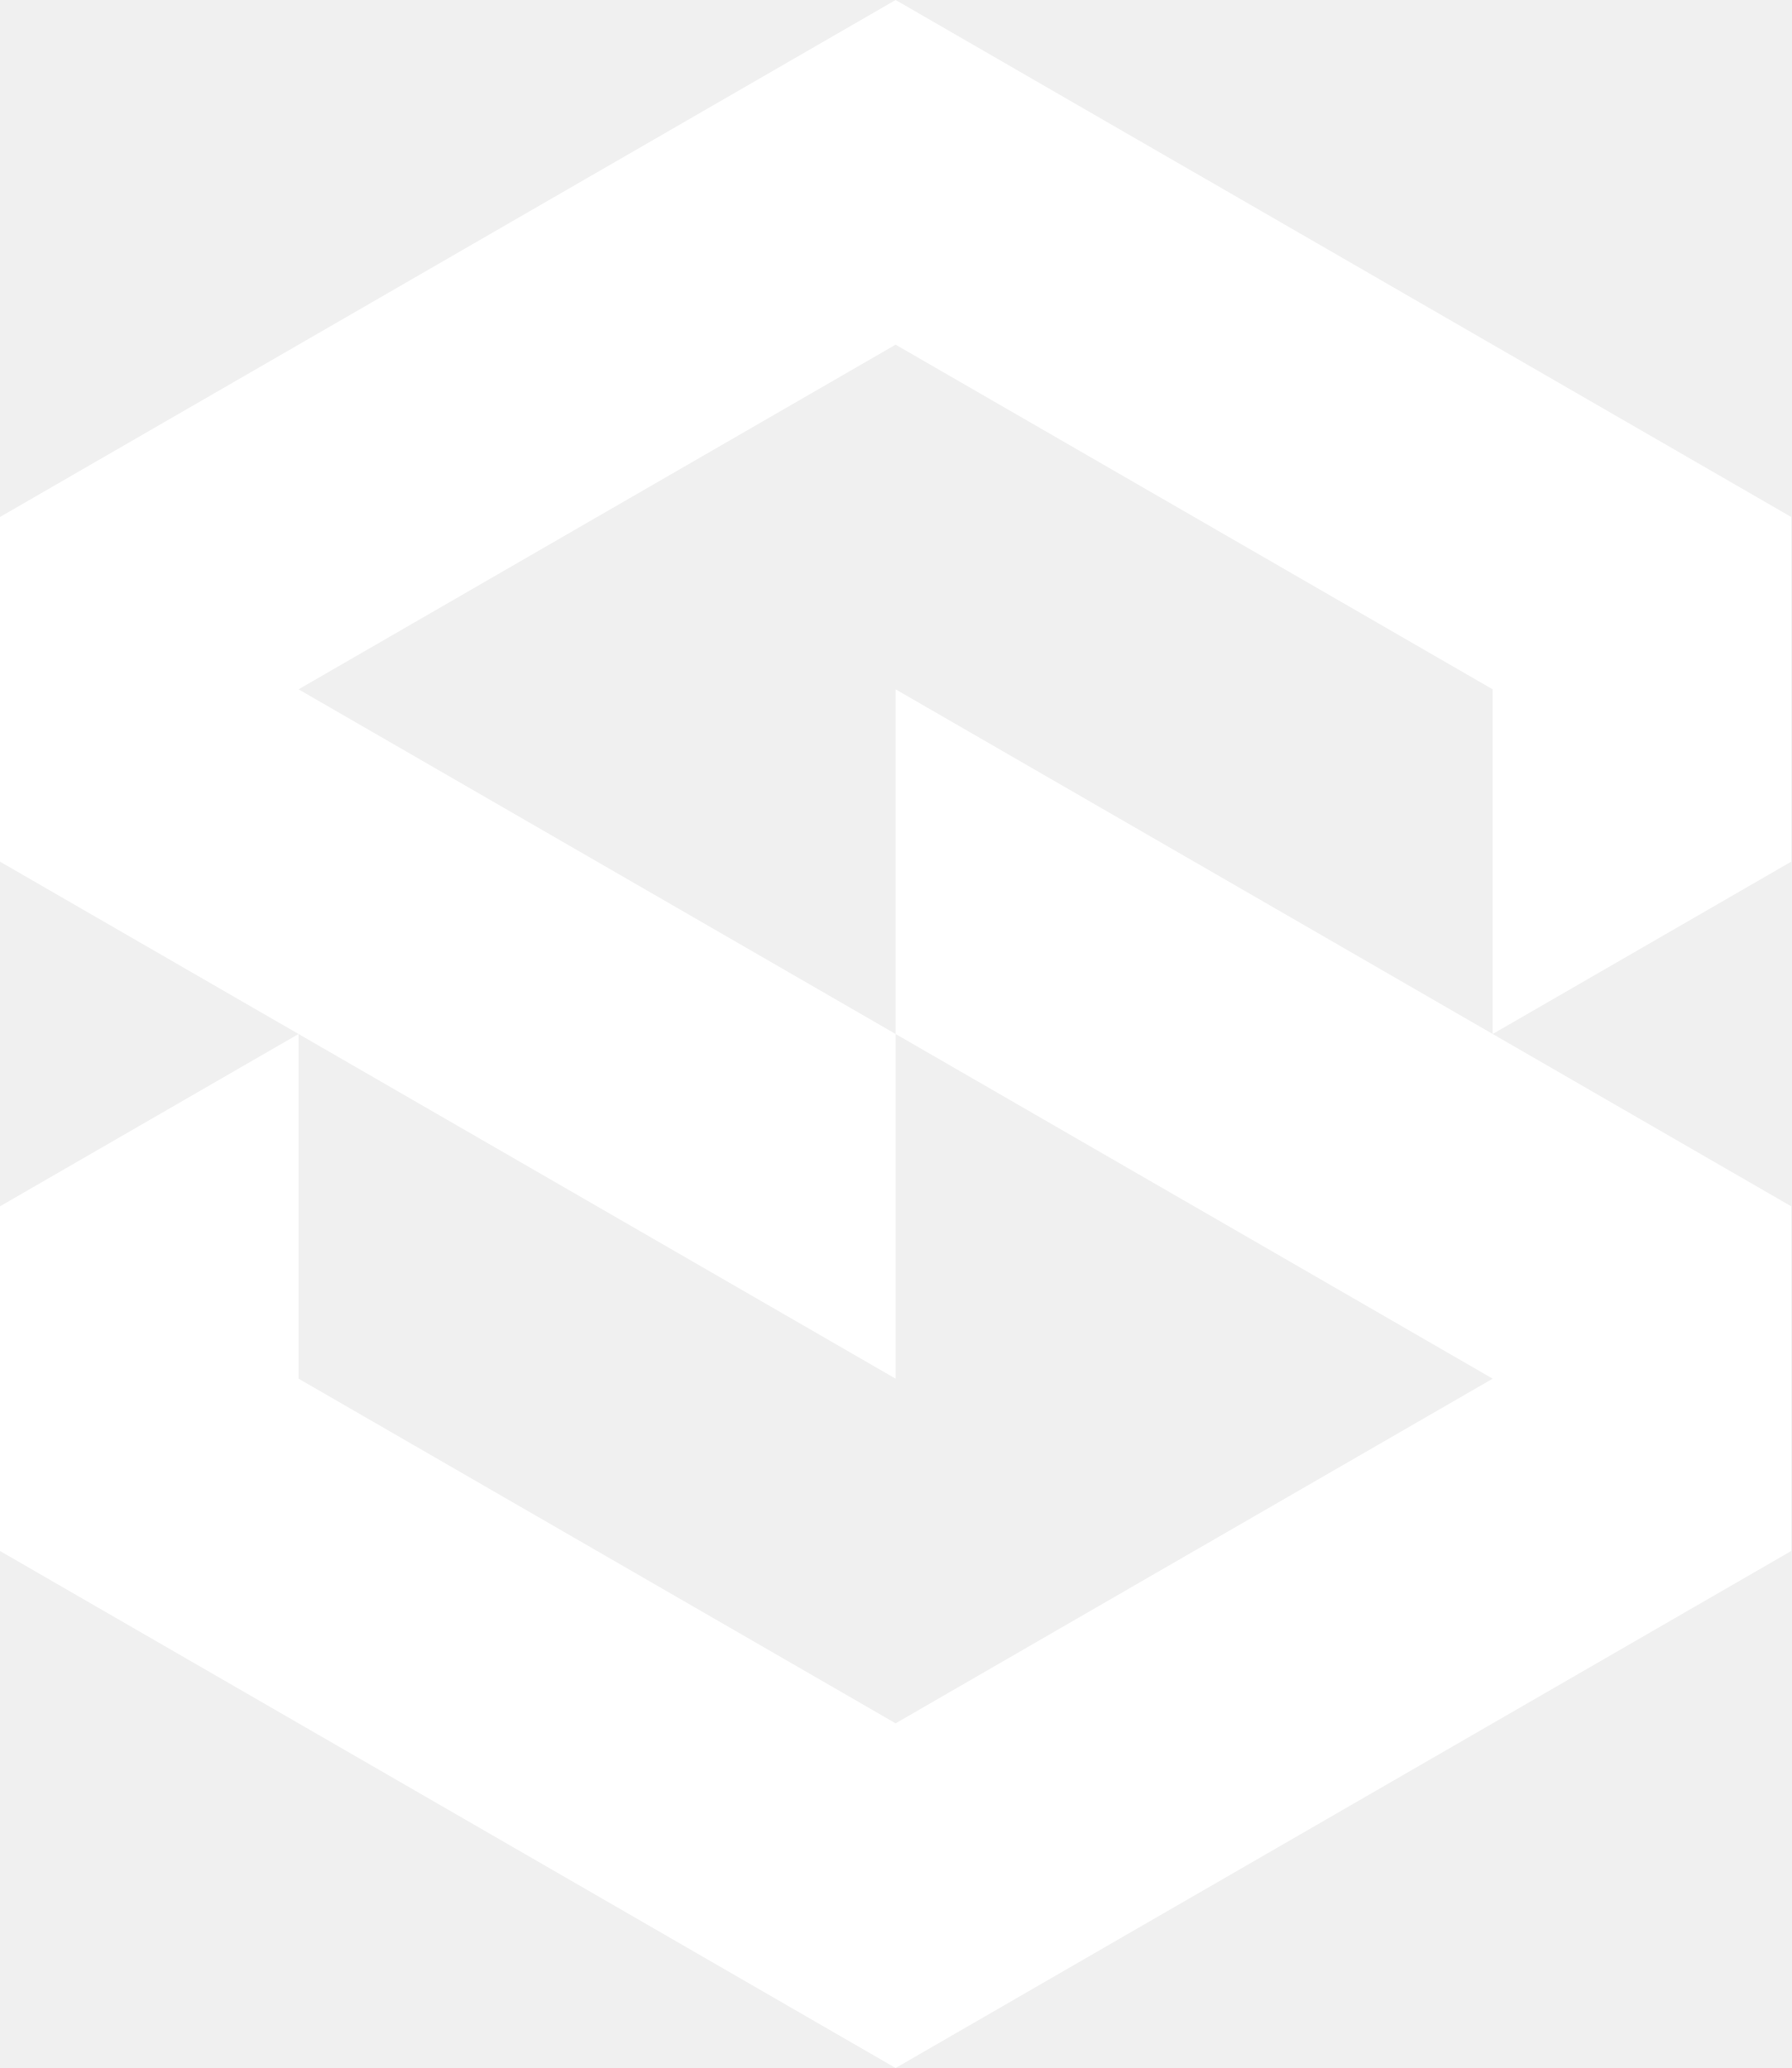
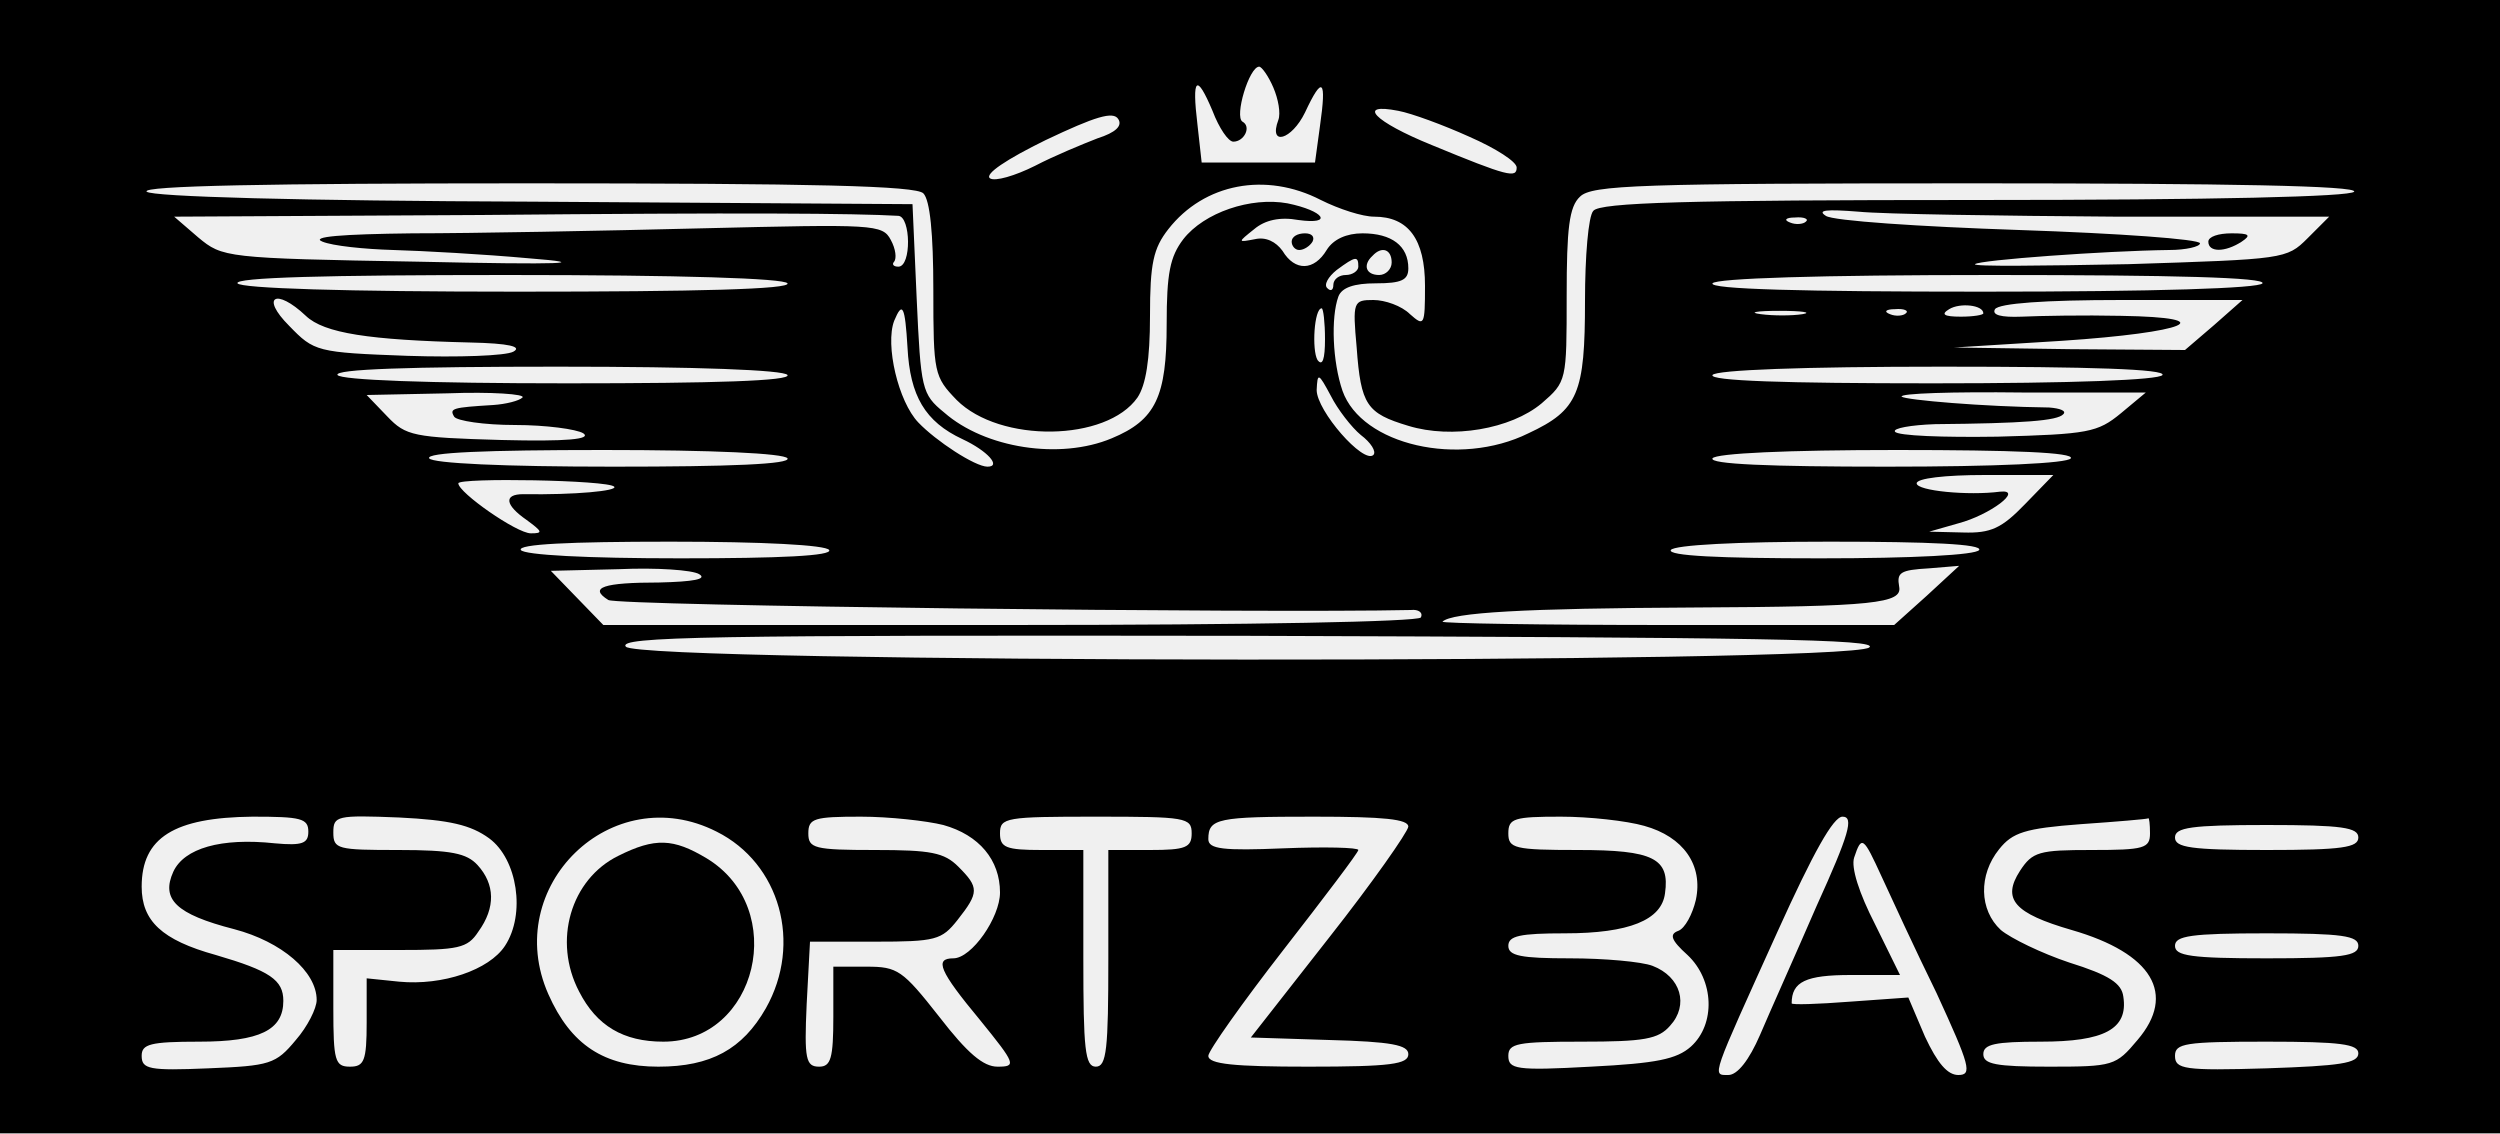
- <svg xmlns="http://www.w3.org/2000/svg" version="1.1" x="0px" y="0px" viewBox="0 0 649.78 750.3" style="enable-background:new 0 0 649.78 750.3;" xml:space="preserve">
-   <g id="Layer_2">
-     <rect x="-321.11" y="-2154.71" width="1400" height="1500" />
-   </g>
-   <g id="Layer_3">
-     <rect x="1078.89" y="-2154.71" width="1400" height="1500" />
-   </g>
-   <g id="Layer_1">
-     <polygon fill="#ffffff" points="649.78,312.62 649.78,187.57 541.48,125.05 433.19,62.52 433.18,62.53 324.89,0 216.59,62.53 216.59,62.53 216.59,62.53 216.59,62.52 108.3,125.05 0,187.57 0,312.62 108.3,375.15 216.59,437.67 216.59,437.67 324.89,500.2 324.89,375.15 433.18,437.67 433.19,437.67 541.48,500.2 433.19,562.72 433.18,562.72 324.89,625.25 324.89,625.25 216.59,562.72 216.59,562.72 108.3,500.2 108.3,375.15 0,437.67 0,562.72 108.3,625.25 216.59,687.77 216.59,687.77 324.89,750.3 433.18,687.77 433.18,687.77 433.19,687.77 541.48,625.25 649.78,562.72 649.78,437.67 541.48,375.15 433.19,312.62 433.18,312.62 324.89,250.1 324.89,375.15 216.59,312.62 216.59,312.62 108.3,250.1 216.59,187.57 216.59,187.57 324.89,125.05 324.89,125.05 433.19,187.57 433.19,187.57 541.48,250.1 541.48,375.15 " />
-     <polygon points="2103.78,-1467.24 2103.78,-1592.29 1995.48,-1654.81 1887.19,-1717.34 1887.18,-1717.34 1778.89,-1779.86 1670.59,-1717.34 1670.59,-1717.34 1670.59,-1717.34 1670.59,-1717.34 1562.3,-1654.81 1454,-1592.29 1454,-1467.24 1562.3,-1404.71 1670.59,-1342.19 1670.59,-1342.19 1778.89,-1279.66 1778.89,-1404.71 1887.18,-1342.19 1887.19,-1342.19 1995.48,-1279.66 1887.19,-1217.14 1887.18,-1217.14 1778.89,-1154.61 1778.89,-1154.61 1670.59,-1217.14 1670.59,-1217.14 1562.3,-1279.66 1562.3,-1404.71 1454,-1342.19 1454,-1217.14 1562.3,-1154.61 1670.59,-1092.09 1670.59,-1092.09 1778.89,-1029.57 1887.18,-1092.09 1887.18,-1092.09 1887.19,-1092.09 1995.48,-1154.61 2103.78,-1217.14 2103.78,-1342.19 1995.48,-1404.71 1887.19,-1467.24 1887.18,-1467.24 1778.89,-1529.76 1778.89,-1404.71 1670.59,-1467.24 1670.59,-1467.24 1562.3,-1529.76 1670.59,-1592.29 1670.59,-1592.29 1778.89,-1654.81 1778.89,-1654.81 1887.19,-1592.29 1887.19,-1592.29 1995.48,-1529.76 1995.48,-1404.71 " />
+ <svg xmlns="http://www.w3.org/2000/svg" version="1.0" width="300pt" height="136pt" viewBox="0 0 300 136" preserveAspectRatio="xMidYMid meet">
+   <g transform="translate(0,136) scale(0.1,-0.1)" fill="#000000" stroke="none">
+     <path d="M0 680 l0 -680 1500 0 1500 0 0 680 0 680 -1500 0 -1500 0 0 -680z m1528 575 c6 -14 9 -31 6 -39 -12 -32 16 -24 32 9 21 45 26 40 18 -16 l-6 -44 -68 0 -68 0 -5 45 c-7 58 -1 62 18 17 8 -21 19 -37 25 -37 13 0 22 18 11 24 -10 6 8 66 20 66 3 0 11 -11 17 -25z m-211 -61 c-18 -7 -52 -21 -75 -33 -24 -12 -48 -19 -54 -15 -7 5 20 23 67 46 59 28 81 35 87 25 5 -8 -3 -16 -25 -23z m446 2 c32 -14 57 -30 57 -37 0 -13 -10 -11 -102 27 -69 28 -91 51 -40 41 16 -3 54 -17 85 -31z m-655 -68 c8 -8 12 -48 12 -116 0 -100 1 -104 28 -132 52 -52 180 -50 217 3 10 15 15 45 15 98 0 63 4 81 22 104 43 55 117 69 183 35 22 -11 50 -20 64 -20 41 0 61 -27 61 -83 0 -48 -1 -49 -18 -34 -10 10 -30 17 -44 17 -24 0 -25 -2 -20 -57 5 -69 12 -79 62 -94 52 -16 123 -4 160 27 30 26 30 27 30 129 0 81 3 107 16 119 14 14 71 16 475 16 304 0 458 -3 454 -10 -4 -6 -166 -10 -454 -10 -347 0 -451 -3 -459 -13 -6 -6 -10 -55 -10 -108 0 -111 -8 -131 -68 -159 -83 -41 -200 -14 -223 51 -12 35 -14 88 -5 113 4 11 19 16 45 16 31 0 39 4 39 18 0 27 -20 42 -55 42 -19 0 -35 -7 -43 -20 -15 -25 -38 -26 -53 -1 -8 11 -20 17 -33 14 -21 -4 -21 -4 -1 12 13 11 31 15 53 11 43 -6 31 11 -13 20 -44 8 -100 -11 -125 -43 -16 -21 -20 -41 -20 -102 0 -87 -13 -115 -66 -137 -62 -26 -152 -12 -201 31 -27 22 -28 28 -33 137 l-5 113 -455 3 c-283 1 -458 6 -464 12 -7 7 148 10 455 10 348 0 468 -3 477 -12z m-30 -27 c15 -1 16 -61 0 -61 -6 0 -8 3 -5 6 3 4 2 15 -4 26 -10 19 -20 19 -227 14 -119 -3 -275 -6 -347 -6 -85 -1 -123 -4 -108 -10 12 -5 50 -9 85 -10 35 -1 108 -5 163 -10 76 -6 44 -8 -134 -4 -231 4 -234 5 -263 29 l-29 25 368 2 c318 3 448 2 501 -1z m1462 -1 l255 0 -26 -26 c-25 -25 -28 -25 -215 -31 -104 -2 -187 -3 -184 0 5 5 156 16 233 17 20 0 37 4 37 8 0 5 -98 12 -217 16 -119 4 -224 11 -232 17 -11 7 1 8 39 5 30 -3 170 -5 310 -6z m-373 -6 c-3 -3 -12 -4 -19 -1 -8 3 -5 6 6 6 11 1 17 -2 13 -5z m-497 -49 c0 -8 -7 -15 -15 -15 -16 0 -20 12 -8 23 11 12 23 8 23 -8z m-40 -5 c0 -5 -7 -10 -15 -10 -8 0 -15 -5 -15 -12 0 -6 -3 -8 -7 -4 -5 4 1 14 11 22 23 17 26 17 26 4z m-685 -20 c4 -7 -106 -10 -324 -10 -209 0 -332 4 -336 10 -4 7 106 10 324 10 209 0 332 -4 336 -10z m1770 0 c-4 -6 -127 -10 -336 -10 -218 0 -328 3 -324 10 4 6 127 10 336 10 218 0 328 -3 324 -10z m-2348 -39 c22 -21 76 -29 197 -32 47 -1 63 -5 52 -11 -9 -5 -66 -7 -127 -5 -109 4 -112 5 -142 36 -35 35 -16 46 20 12z m2013 3 c0 -2 -12 -4 -27 -4 -21 0 -24 3 -14 9 13 8 41 5 41 -5z m277 -14 l-35 -30 -138 1 -139 2 129 8 c150 10 194 28 71 30 -44 1 -97 0 -119 -1 -25 -1 -36 2 -32 9 5 7 59 11 152 11 l145 0 -34 -30z m-1568 -27 c3 -58 21 -89 66 -110 30 -14 47 -33 30 -33 -15 0 -62 31 -83 53 -24 25 -40 93 -29 122 10 24 13 18 16 -32z m501 10 c0 -24 -3 -33 -9 -25 -7 12 -4 62 5 62 2 0 4 -17 4 -37z m573 30 c-13 -2 -35 -2 -50 0 -16 2 -5 4 22 4 28 0 40 -2 28 -4z m124 1 c-3 -3 -12 -4 -19 -1 -8 3 -5 6 6 6 11 1 17 -2 13 -5z m-1342 -74 c4 -7 -86 -10 -264 -10 -169 0 -272 4 -276 10 -4 7 86 10 264 10 169 0 272 -4 276 -10z m1650 0 c-4 -6 -107 -10 -276 -10 -178 0 -268 3 -264 10 4 6 107 10 276 10 178 0 268 -3 264 -10z m-962 -72 c12 -9 19 -20 15 -24 -12 -11 -68 53 -68 78 1 21 2 21 17 -7 8 -16 25 -38 36 -47z m-1006 45 c-4 -4 -20 -8 -35 -9 -49 -3 -53 -4 -47 -14 3 -5 36 -10 73 -10 37 0 74 -5 82 -10 10 -7 -19 -10 -98 -8 -106 3 -115 5 -137 28 l-25 26 97 2 c53 2 94 -1 90 -5z m1918 -19 c-28 -23 -39 -25 -148 -28 -65 -1 -120 1 -123 6 -3 4 19 8 48 9 106 1 147 4 154 12 4 4 -4 7 -17 8 -79 1 -172 9 -177 13 -3 4 62 6 144 5 l149 0 -30 -25z m-1600 -54 c4 -7 -68 -10 -209 -10 -132 0 -217 4 -221 10 -4 7 68 10 209 10 132 0 217 -4 221 -10z m1540 0 c-4 -6 -89 -10 -221 -10 -141 0 -213 3 -209 10 4 6 89 10 221 10 141 0 213 -3 209 -10z m-1748 -34 c5 -5 -47 -10 -109 -9 -24 0 -22 -13 4 -31 19 -14 20 -16 5 -16 -17 0 -87 49 -87 60 0 7 180 4 187 -4z m1693 -21 c-28 -29 -41 -35 -74 -34 l-41 1 35 10 c38 10 79 41 50 38 -38 -5 -100 1 -100 10 0 6 34 10 82 10 l82 0 -34 -35z m-1435 -55 c4 -7 -58 -10 -179 -10 -112 0 -187 4 -191 10 -4 7 58 10 179 10 112 0 187 -4 191 -10z m1380 0 c-4 -6 -79 -10 -191 -10 -121 0 -183 3 -179 10 4 6 79 10 191 10 121 0 183 -3 179 -10z m-1536 -29 c10 -6 -7 -9 -48 -10 -67 0 -85 -6 -61 -21 11 -7 786 -16 963 -12 9 1 15 -3 12 -9 -4 -5 -200 -9 -494 -9 l-487 0 -32 33 -31 32 82 2 c45 2 88 -1 96 -6z m1473 -26 l-39 -35 -273 0 c-151 0 -271 2 -269 4 11 11 97 16 302 17 216 1 250 5 246 25 -3 17 1 20 36 22 l36 3 -39 -36z m-69 -62 c-27 -20 -1476 -19 -1492 1 -10 12 95 14 749 13 611 -2 757 -4 743 -14z m-1873 -221 c0 -14 -7 -17 -40 -14 -65 7 -109 -6 -122 -34 -15 -33 3 -51 73 -69 57 -15 99 -51 99 -85 0 -10 -11 -32 -25 -48 -24 -29 -31 -31 -105 -34 -71 -3 -80 -1 -80 15 0 14 10 17 69 17 73 0 101 14 101 49 0 25 -16 36 -81 55 -65 18 -89 41 -89 82 0 59 39 83 133 84 58 0 67 -2 67 -18z m217 -8 c34 -25 44 -91 19 -129 -19 -29 -75 -48 -127 -43 l-39 4 0 -53 c0 -46 -3 -53 -20 -53 -18 0 -20 7 -20 70 l0 70 79 0 c71 0 82 2 95 22 21 29 20 57 -1 80 -13 14 -31 18 -95 18 -73 0 -78 1 -78 21 0 20 4 21 79 18 61 -3 86 -9 108 -25z m273 8 c76 -38 103 -134 59 -212 -28 -49 -66 -70 -129 -70 -65 0 -105 26 -132 87 -57 129 76 259 202 195z m272 8 c43 -12 68 -42 68 -81 0 -30 -34 -79 -56 -79 -23 0 -17 -15 32 -74 43 -53 44 -56 21 -56 -17 0 -36 16 -70 60 -44 56 -50 60 -87 60 l-40 0 0 -60 c0 -50 -3 -60 -17 -60 -16 0 -18 9 -15 75 l4 75 78 0 c73 0 80 2 99 26 26 33 26 39 1 64 -17 17 -33 20 -100 20 -73 0 -80 2 -80 20 0 18 7 20 63 20 34 0 79 -5 99 -10z m298 -10 c0 -17 -7 -20 -50 -20 l-50 0 0 -130 c0 -109 -2 -130 -15 -130 -13 0 -15 21 -15 130 l0 130 -50 0 c-43 0 -50 3 -50 20 0 19 7 20 115 20 108 0 115 -1 115 -20z m260 8 c-1 -7 -43 -67 -95 -133 l-94 -120 94 -3 c75 -2 95 -6 95 -17 0 -12 -21 -15 -120 -15 -89 0 -120 3 -120 13 0 6 41 64 90 127 49 63 90 117 90 120 0 3 -40 4 -90 2 -72 -3 -90 -1 -90 11 0 25 11 27 127 27 84 0 113 -3 113 -12z m283 1 c47 -13 71 -47 62 -89 -4 -17 -13 -34 -21 -37 -11 -4 -9 -11 11 -29 32 -30 34 -83 4 -110 -17 -15 -41 -20 -120 -24 -90 -5 -99 -3 -99 13 0 15 11 17 88 17 75 0 92 3 106 19 23 25 13 59 -21 72 -13 5 -58 9 -99 9 -59 0 -74 3 -74 15 0 12 14 15 68 15 77 0 116 16 120 48 6 42 -14 52 -104 52 -77 0 -84 2 -84 20 0 18 7 20 63 20 34 0 79 -5 100 -11z m207 -96 c-26 -60 -57 -129 -68 -155 -13 -30 -27 -48 -38 -48 -20 0 -21 -5 59 172 43 95 67 138 78 138 14 0 8 -21 -31 -107z m400 87 c0 -18 -7 -20 -70 -20 -63 0 -71 -2 -86 -25 -22 -34 -7 -51 62 -71 97 -28 126 -77 79 -132 -26 -31 -29 -32 -106 -32 -64 0 -79 3 -79 15 0 12 14 15 69 15 76 0 105 15 99 54 -2 16 -17 26 -65 41 -33 11 -70 29 -82 39 -26 24 -27 66 -2 97 16 20 31 25 98 30 43 3 79 6 81 7 1 1 2 -7 2 -18z m250 -5 c0 -12 -19 -15 -110 -15 -91 0 -110 3 -110 15 0 12 19 15 110 15 91 0 110 -3 110 -15z m-572 -47 c11 -24 40 -87 66 -140 40 -87 43 -98 26 -98 -13 0 -25 14 -40 46 l-20 47 -70 -5 c-39 -3 -70 -4 -70 -2 0 26 17 34 71 34 l59 0 -30 61 c-19 37 -29 68 -25 80 9 27 11 25 33 -23z m572 -83 c0 -12 -19 -15 -110 -15 -91 0 -110 3 -110 15 0 12 19 15 110 15 91 0 110 -3 110 -15z m0 -129 c0 -12 -22 -15 -110 -18 -99 -3 -110 -1 -110 15 0 15 12 17 110 17 89 0 110 -3 110 -14z" />
+     <path d="M1550 1070 c0 -5 4 -10 9 -10 6 0 13 5 16 10 3 6 -1 10 -9 10 -9 0 -16 -4 -16 -10z" />
+     <path d="M2650 1070 c0 -13 20 -13 40 0 12 8 9 10 -12 10 -16 0 -28 -4 -28 -10z" />
+     <path d="M742 333 c-57 -28 -79 -102 -47 -163 21 -41 53 -60 101 -60 113 0 151 160 52 220 -40 24 -62 25 -106 3z" />
  </g>
</svg>
